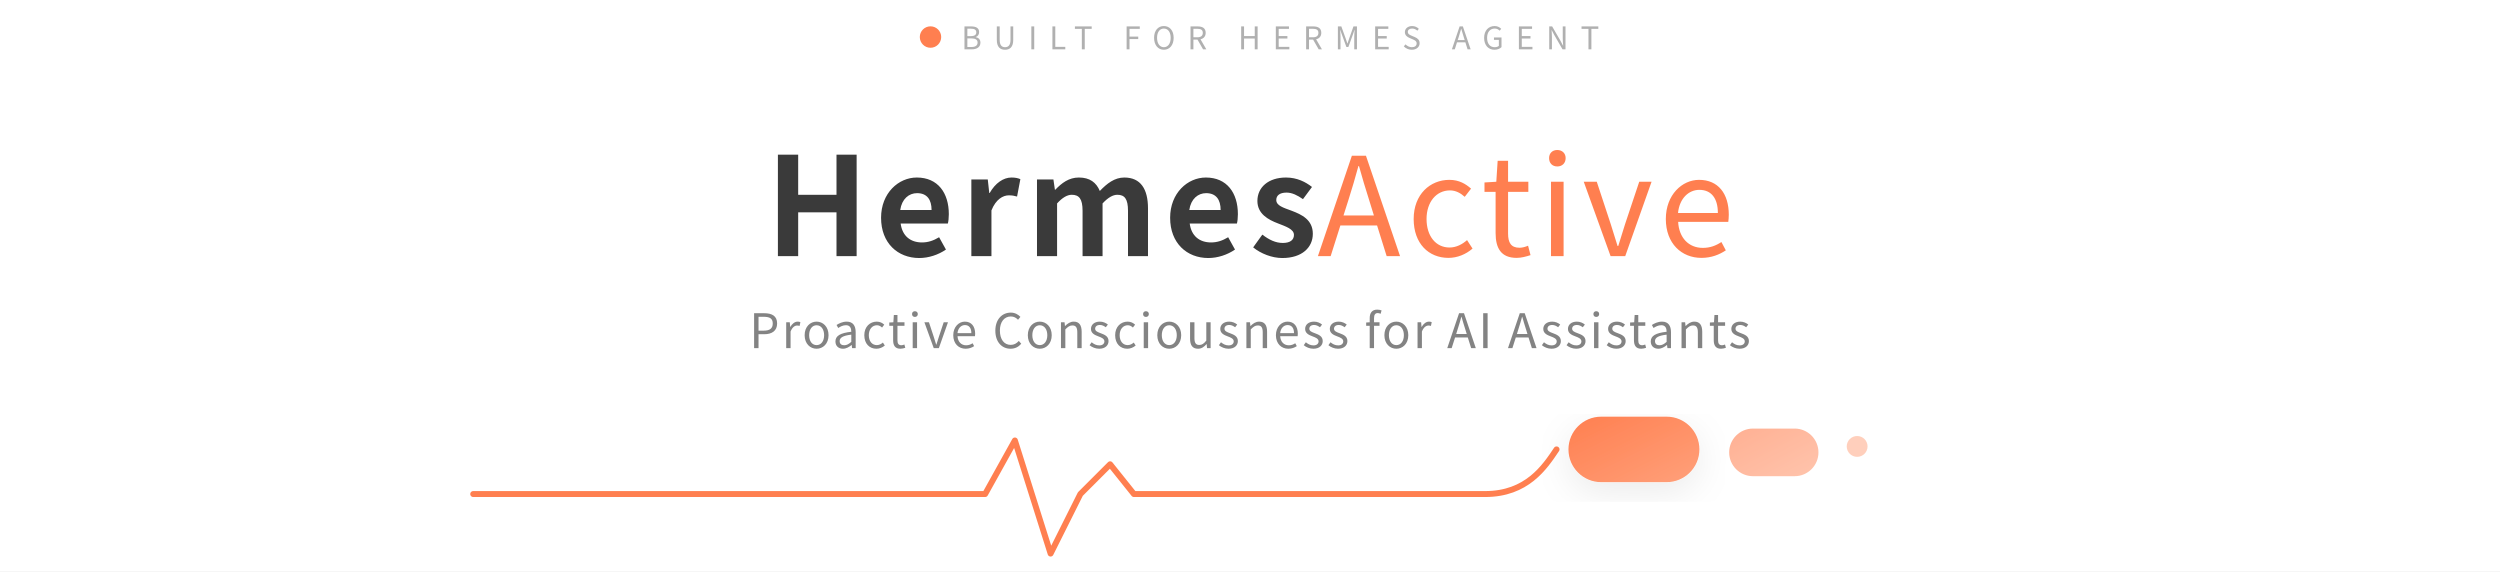
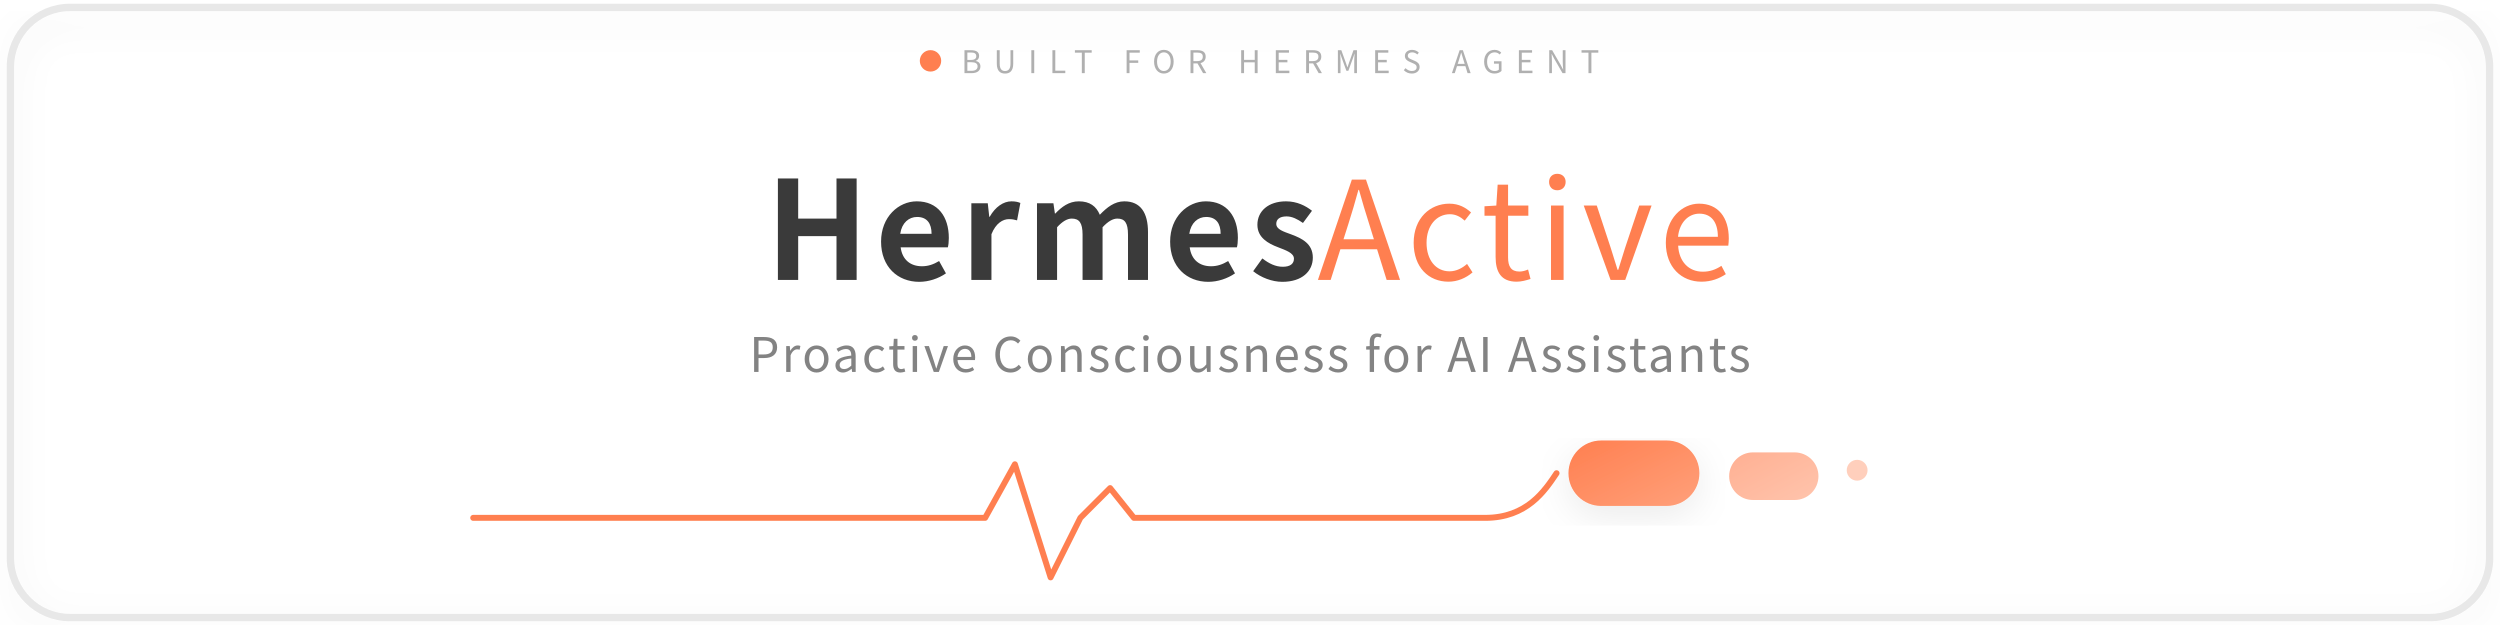
- <svg xmlns="http://www.w3.org/2000/svg" width="840" height="192" viewBox="0 33 840 192">
+ <svg xmlns="http://www.w3.org/2000/svg" width="840" height="210" viewBox="0 25 840 210">
  <defs>
    <filter id="sh" x="-20%" y="-20%" width="140%" height="150%">
      <feDropShadow dx="0" dy="3.5" stdDeviation="6" flood-color="#000" flood-opacity="0.08" />
    </filter>
    <marker id="ar" viewBox="0 0 10 10" refX="7.2" refY="5" markerWidth="10.5" markerHeight="10.5" orient="auto">
      <path d="M0.8 1.2 L8.6 5 L0.8 8.8 z" fill="#8F8F8F" stroke="#fff" stroke-width="1.3" stroke-linejoin="round" />
    </marker>
    <linearGradient id="bub" x1="0" y1="0" x2="1" y2="1">
      <stop offset="0" stop-color="#FF7F50" />
      <stop offset="1" stop-color="#FFA07A" />
    </linearGradient>
    <linearGradient id="rib" x1="0" y1="0" x2="1" y2="0">
      <stop offset="0" stop-color="#FFD9CC" />
      <stop offset=".5" stop-color="#FF7F50" />
      <stop offset="1" stop-color="#FFD9CC" />
    </linearGradient>
+     <linearGradient id="glow" x1="0" y1="0" x2="1" y2="0">
+       <stop offset="0" stop-color="#FF7F50" stop-opacity="0" />
+       <stop offset=".5" stop-color="#FF7F50" />
+       <stop offset="1" stop-color="#FF7F50" stop-opacity="0" />
+     </linearGradient>
  </defs>
-   <rect x="0" y="33" width="840" height="192" fill="#fff" />
+   <rect x="0" y="25" width="840" height="210" fill="#fff" />
  <text x="423" y="45" font-family="'Helvetica Neue','PingFang SC','Noto Sans CJK SC','Microsoft YaHei',Arial,sans-serif" font-size="10.5" font-weight="500" letter-spacing="4" fill="#B0B0B0" text-anchor="middle" dominant-baseline="central">
    <tspan fill="#FF7F50" font-size="8">●</tspan>  BUILT FOR HERMES AGENT</text>
  <text x="420" y="99" font-family="'Helvetica Neue','PingFang SC','Noto Sans CJK SC','Microsoft YaHei',Arial,sans-serif" font-size="46" font-weight="700" letter-spacing="2" fill="#3A3A3A" text-anchor="middle" dominant-baseline="central">Hermes<tspan font-weight="300" fill="#FF7F50"> Active</tspan>
  </text>
  <text x="420" y="143" font-family="'Helvetica Neue','PingFang SC','Noto Sans CJK SC','Microsoft YaHei',Arial,sans-serif" font-size="16" font-weight="500" letter-spacing="0.8" fill="#838383" text-anchor="middle" dominant-baseline="central">Proactive Consciousness for AI Assistants</text>
  <g transform="translate(-26,0)">
    <path d="M185 199 H345 L357 199 L367 181 L379 219 L389 199 L399 189 L407 199 H525 C539 199 545 190 549 184" stroke="#FF7F50" stroke-width="2" fill="none" stroke-linecap="round" stroke-linejoin="round" />
    <rect x="553" y="173" width="44" height="22" rx="11" fill="url(#bub)" filter="url(#sh)" />
    <rect x="607" y="177" width="30" height="16" rx="8" fill="url(#bub)" opacity=".62" />
    <circle cx="650" cy="183" r="3.5" fill="#FFA07A" opacity=".5" />
  </g>
+   <rect x="3.5" y="27.5" width="833" height="205" rx="20" fill="none" stroke="#E8E8E8" stroke-width="2.5" filter="url(#sh)" />
+   <path d="M312 27.5 H528" stroke="url(#glow)" stroke-width="3" stroke-linecap="round" />
</svg>
